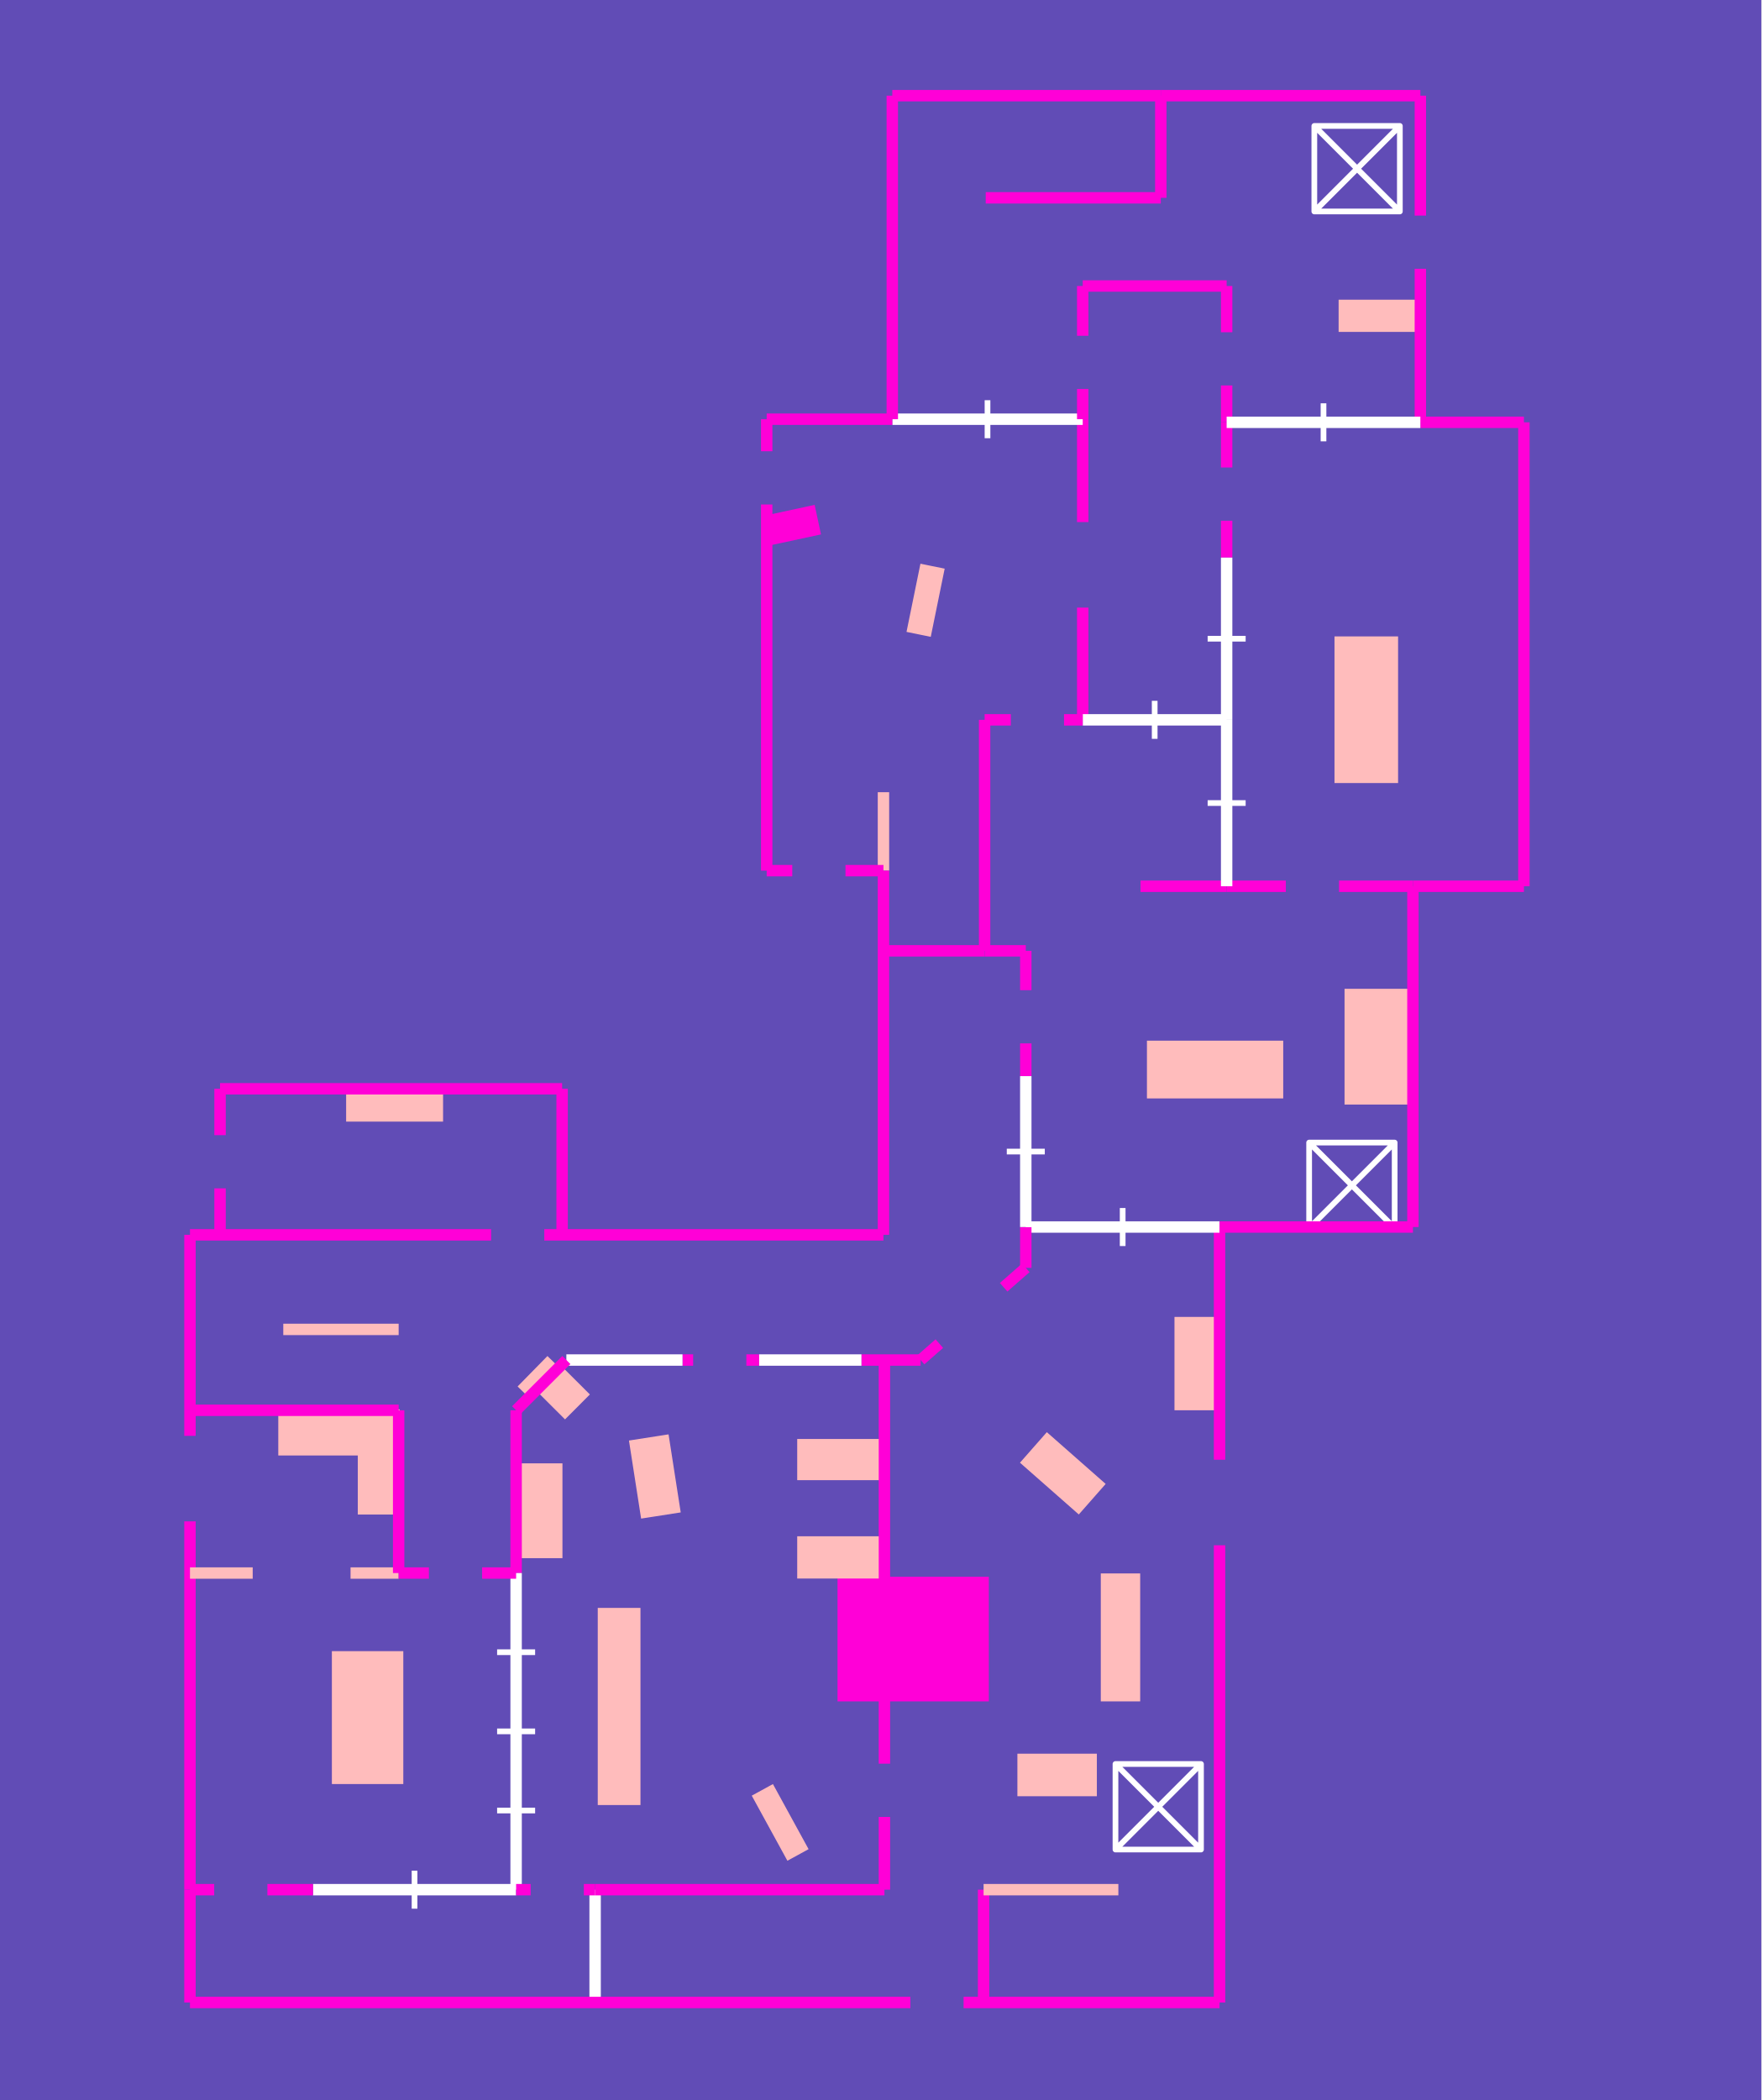
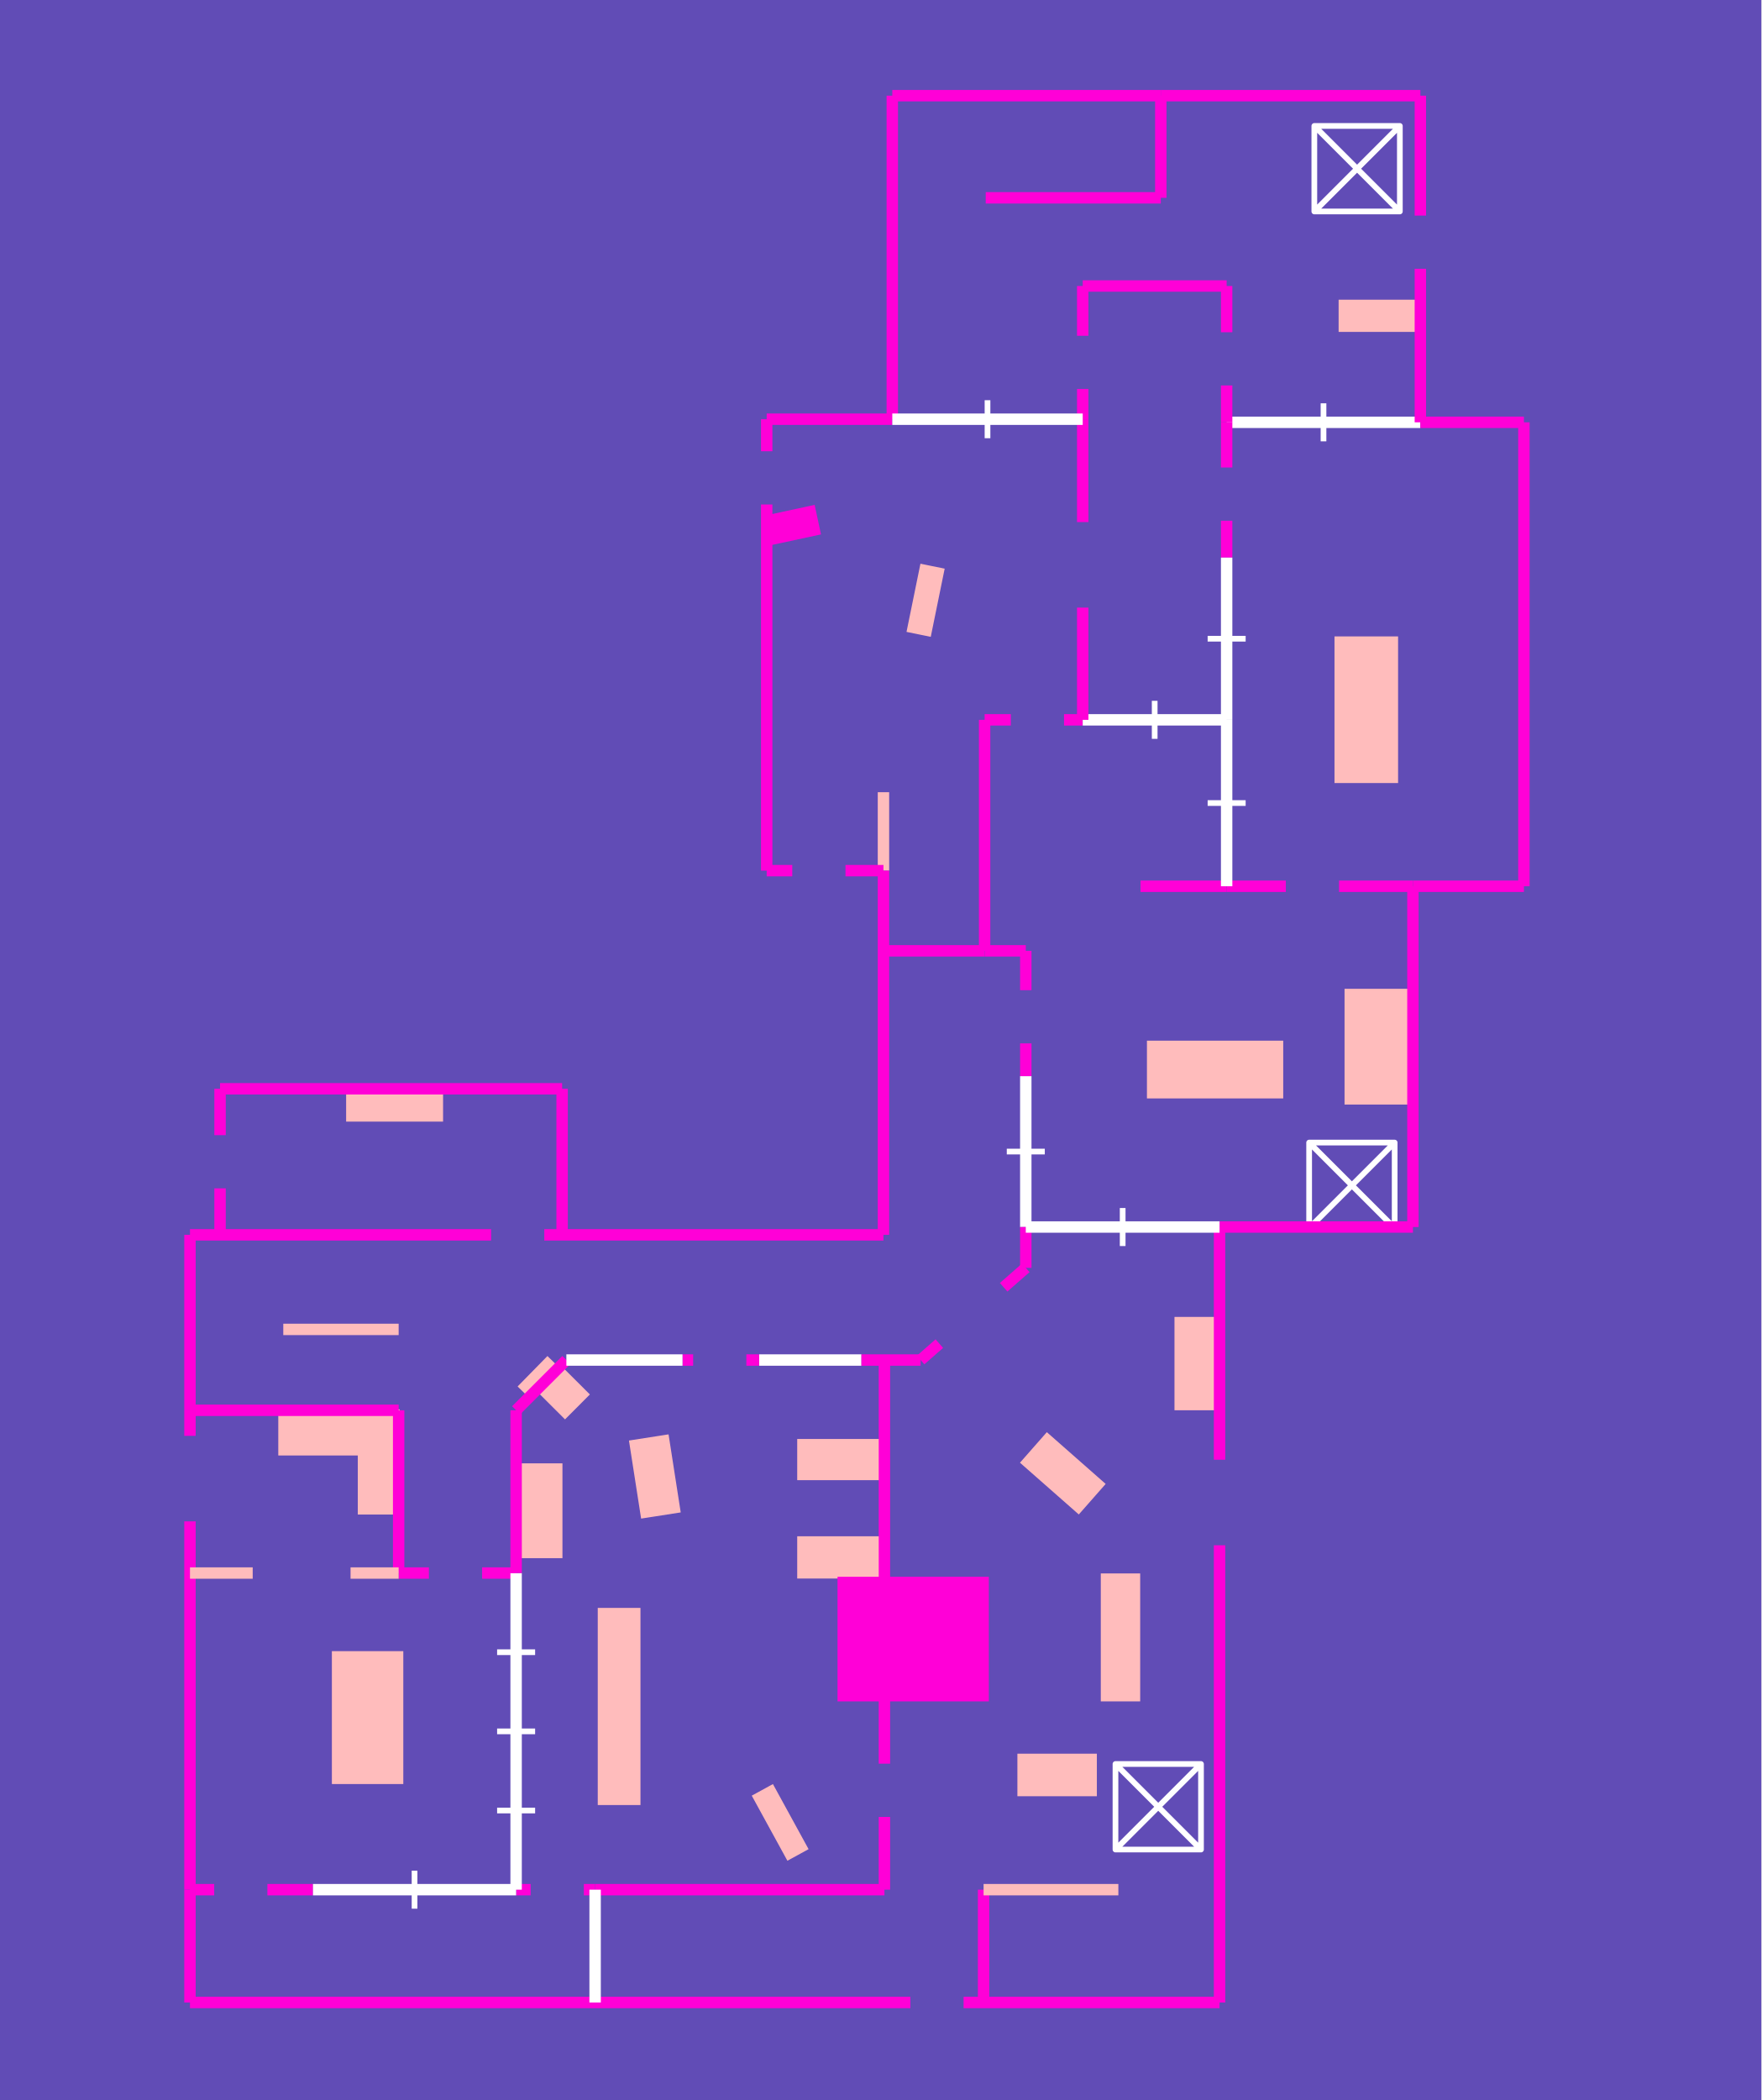
<svg xmlns="http://www.w3.org/2000/svg" viewBox="-335 -450 755 900">
  <rect fill="#614CB6" height="900" width="755" x="-335" y="-450" />
+   <path d="M-215.338,-173.402 L-164.12,-173.402 L-164.12,-154.414 L-215.338,-154.414 z" fill="#FFBCBC" stroke="#FFBCBC" stroke-width="0.75" transform="scale(1, -1)" />
+   <path d="M59.839,207.968 L69.493,205.996 L63.674,177.512 L54.02,179.484 z" fill="#FFBCBC" stroke="#FFBCBC" stroke-width="0.75" transform="scale(1, -1)" />
+   <path d="M187.761,-114.77 L168.814,-114.77 L168.814,-154.023 L187.761,-154.023 z" fill="#FFBCBC" stroke="#FFBCBC" stroke-width="0.75" transform="scale(1, -1)" />
+   <path d="M113.76,-164.312 L138.414,-186.004 L127.395,-198.528 L102.741,-176.836 z" fill="#FFBCBC" stroke="#FFBCBC" stroke-width="0.75" transform="scale(1, -1)" />
+   <path d="M-192.366,-258.016 L-162.501,-258.016 L-162.501,-314.212 L-192.366,-314.212 z" fill="#FFBCBC" stroke="#FFBCBC" stroke-width="0.75" transform="scale(1, -1)" />
+   <path d="M-82.677,-147.626 L-92.803,-157.78 L-104.984,-145.631 L-94.858,-135.477 z" fill="#FFBCBC" stroke="#FFBCBC" stroke-width="0.75" transform="scale(1, -1)" />
+   <path d="M270.654,25.852 L241.715,25.852 L241.715,-23.004 L270.654,-23.004 z" fill="#FFBCBC" stroke="#FFBCBC" stroke-width="0.75" transform="scale(1, -1)" />
+   <path d="M239.173,321.188 L273.839,321.188 L273.839,308.13 L239.173,308.13 z" fill="#FFBCBC" stroke="#FFBCBC" stroke-width="0.75" transform="scale(1, -1)" />
+   <path d="M-108.027,-148.673 L-112.594,-144.195 L-100.329,-131.685 L-95.761,-136.163 z" fill="#FFBCBC" stroke="#FFBCBC" stroke-width="0.75" transform="scale(1, -1)" />
+   <path d="M7.101,-208.779 L44.11,-208.779 L44.11,-226.138 L7.101,-226.138 z" fill="#FFBCBC" stroke="#FFBCBC" stroke-width="0.75" transform="scale(1, -1)" />
+   <path d="M263.912,176.877 L237.405,176.877 L237.405,114.785 L263.912,114.785 z" fill="#FFBCBC" stroke="#FFBCBC" stroke-width="0.75" transform="scale(1, -1)" />
+   <path d="M134.791,-319.435 L101.48,-319.435 L101.48,-301.958 L134.791,-301.958 z" fill="#FFBCBC" stroke="#FFBCBC" stroke-width="0.75" transform="scale(1, -1)" />
+   <path d="M-181.26,-198.71 L-164.12,-198.71 L-164.12,-154.414 L-181.26,-154.414 z" fill="#FFBCBC" stroke="#FFBCBC" stroke-width="0.75" transform="scale(1, -1)" />
+   <path d="M-145.454,-16.622 L-186.256,-16.622 L-186.256,-30.314 L-145.454,-30.314 z" fill="#FFBCBC" stroke="#FFBCBC" stroke-width="0.75" transform="scale(1, -1)" />
+   <path d="M-48.735,-165.156 L-43.637,-197.865 L-59.873,-200.396 L-64.971,-167.687 z" fill="#FFBCBC" stroke="#FFBCBC" stroke-width="0.75" transform="scale(1, -1)" />
+   <path d="M-78.399,-323.216 L-60.839,-323.216 L-60.839,-239.476 L-78.399,-239.476 z" fill="#FFBCBC" stroke="#FFBCBC" stroke-width="0.75" transform="scale(1, -1)" />
+   <path d="M153.363,-224.705 L137.23,-224.705 L137.23,-278.792 L153.363,-278.792 z" fill="#FFBCBC" stroke="#FFBCBC" stroke-width="0.75" transform="scale(1, -1)" />
  <path d="M7.101,-167.076 L44.11,-167.076 L44.11,-183.982 L7.101,-183.982 z" fill="#FFBCBC" stroke="#FFBCBC" stroke-width="0.75" transform="scale(1, -1)" />
-   <path d="M270.654,25.852 L241.715,25.852 L241.715,-23.004 L270.654,-23.004 z" fill="#FFBCBC" stroke="#FFBCBC" stroke-width="0.75" transform="scale(1, -1)" />
-   <path d="M187.761,-114.77 L168.814,-114.77 L168.814,-154.023 L187.761,-154.023 z" fill="#FFBCBC" stroke="#FFBCBC" stroke-width="0.75" transform="scale(1, -1)" />
+   <path d="M214.677,-20.38 L157.012,-20.38 L157.012,3.623 L214.677,3.623 z" fill="#FFBCBC" stroke="#FFBCBC" stroke-width="0.75" transform="scale(1, -1)" />
+   <path d="M16.474,221.258 L-3.791,216.892 L-6.358,228.805 L13.907,233.172 z" fill="#FF00D7" stroke="#FF00D7" stroke-width="0.75" transform="scale(1, -1)" />
  <path d="M24.381,-226.138 L88.481,-226.138 L88.481,-278.792 L24.381,-278.792 z" fill="#FF00D7" stroke="#FF00D7" stroke-width="0.75" transform="scale(1, -1)" />
-   <path d="M16.474,221.258 L-3.791,216.892 L-6.358,228.805 L13.907,233.172 z" fill="#FF00D7" stroke="#FF00D7" stroke-width="0.75" transform="scale(1, -1)" />
-   <path d="M134.791,-319.435 L101.48,-319.435 L101.48,-301.958 L134.791,-301.958 z" fill="#FFBCBC" stroke="#FFBCBC" stroke-width="0.75" transform="scale(1, -1)" />
-   <path d="M-82.677,-147.626 L-92.803,-157.78 L-104.984,-145.631 L-94.858,-135.477 z" fill="#FFBCBC" stroke="#FFBCBC" stroke-width="0.75" transform="scale(1, -1)" />
-   <path d="M59.839,207.968 L69.493,205.996 L63.674,177.512 L54.02,179.484 z" fill="#FFBCBC" stroke="#FFBCBC" stroke-width="0.75" transform="scale(1, -1)" />
-   <path d="M-108.027,-148.673 L-112.594,-144.195 L-100.329,-131.685 L-95.761,-136.163 z" fill="#FFBCBC" stroke="#FFBCBC" stroke-width="0.75" transform="scale(1, -1)" />
-   <path d="M-192.366,-258.016 L-162.501,-258.016 L-162.501,-314.212 L-192.366,-314.212 z" fill="#FFBCBC" stroke="#FFBCBC" stroke-width="0.75" transform="scale(1, -1)" />
-   <path d="M-78.399,-323.216 L-60.839,-323.216 L-60.839,-239.476 L-78.399,-239.476 z" fill="#FFBCBC" stroke="#FFBCBC" stroke-width="0.75" transform="scale(1, -1)" />
-   <path d="M239.173,321.188 L273.839,321.188 L273.839,308.13 L239.173,308.13 z" fill="#FFBCBC" stroke="#FFBCBC" stroke-width="0.75" transform="scale(1, -1)" />
-   <path d="M214.677,-20.38 L157.012,-20.38 L157.012,3.623 L214.677,3.623 z" fill="#FFBCBC" stroke="#FFBCBC" stroke-width="0.75" transform="scale(1, -1)" />
  <path d="M-113.767,-217.409 L-94.281,-217.409 L-94.281,-177.523 L-113.767,-177.523 z" fill="#FFBCBC" stroke="#FFBCBC" stroke-width="0.75" transform="scale(1, -1)" />
  <path d="M-3.834,-315.107 L11.086,-342.349 L2.671,-346.958 L-12.25,-319.716 z" fill="#FFBCBC" stroke="#FFBCBC" stroke-width="0.75" transform="scale(1, -1)" />
-   <path d="M-215.338,-173.402 L-164.12,-173.402 L-164.12,-154.414 L-215.338,-154.414 z" fill="#FFBCBC" stroke="#FFBCBC" stroke-width="0.75" transform="scale(1, -1)" />
-   <path d="M263.912,176.877 L237.405,176.877 L237.405,114.785 L263.912,114.785 z" fill="#FFBCBC" stroke="#FFBCBC" stroke-width="0.75" transform="scale(1, -1)" />
-   <path d="M-48.735,-165.156 L-43.637,-197.865 L-59.873,-200.396 L-64.971,-167.687 z" fill="#FFBCBC" stroke="#FFBCBC" stroke-width="0.75" transform="scale(1, -1)" />
-   <path d="M-181.26,-198.71 L-164.12,-198.71 L-164.12,-154.414 L-181.26,-154.414 z" fill="#FFBCBC" stroke="#FFBCBC" stroke-width="0.75" transform="scale(1, -1)" />
-   <path d="M-145.454,-16.622 L-186.256,-16.622 L-186.256,-30.314 L-145.454,-30.314 z" fill="#FFBCBC" stroke="#FFBCBC" stroke-width="0.75" transform="scale(1, -1)" />
-   <path d="M7.101,-208.779 L44.11,-208.779 L44.11,-226.138 L7.101,-226.138 z" fill="#FFBCBC" stroke="#FFBCBC" stroke-width="0.75" transform="scale(1, -1)" />
-   <path d="M113.76,-164.312 L138.414,-186.004 L127.395,-198.528 L102.741,-176.836 z" fill="#FFBCBC" stroke="#FFBCBC" stroke-width="0.75" transform="scale(1, -1)" />
-   <path d="M153.363,-224.705 L137.23,-224.705 L137.23,-278.792 L153.363,-278.792 z" fill="#FFBCBC" stroke="#FFBCBC" stroke-width="0.75" transform="scale(1, -1)" />
-   <path d="M228.385,359.372 L265.044,396.032 L228.385,396.032 L265.044,359.372 L228.385,359.372 L228.385,396.032 L265.044,396.032 L265.044,359.372 z" fill="none" stroke="#FFFFFF" stroke-linejoin="round" stroke-width="2.444" transform="scale(1, -1)" />
  <path d="M143.147,-342.658 L179.807,-305.998 L143.147,-305.998 L179.807,-342.658 L143.147,-342.658 L143.147,-305.998 L179.807,-305.998 L179.807,-342.658 z" fill="none" stroke="#FFFFFF" stroke-linejoin="round" stroke-width="2.444" transform="scale(1, -1)" />
  <path d="M226.161,-76.337 L262.821,-39.677 L226.161,-39.677 L262.821,-76.337 L226.161,-76.337 L226.161,-39.677 L262.821,-39.677 L262.821,-76.337 z" fill="none" stroke="#FFFFFF" stroke-linejoin="round" stroke-width="2.444" transform="scale(1, -1)" />
+   <path d="M228.385,359.372 L265.044,396.032 L228.385,396.032 L265.044,359.372 L228.385,359.372 L228.385,396.032 L265.044,396.032 L265.044,359.372 z" fill="none" stroke="#FFFFFF" stroke-linejoin="round" stroke-width="2.444" transform="scale(1, -1)" />
+   <path d="M44.11,-359.859 L44.11,-328.677 z" fill="none" stroke="#FF00D7" stroke-width="4.888" transform="scale(1, -1)" />
+   <path d="M44.11,-305.866 L44.11,-132.871 z" fill="none" stroke="#FF00D7" stroke-width="4.888" transform="scale(1, -1)" />
+   <path d="M190.8,269.006 L273.839,269.006 z" fill="none" stroke="#FFFFFF" stroke-width="4.888" transform="scale(1, -1)" />
+   <path d="M232.32,260.86 L232.32,277.153 z" fill="none" stroke="#FFFFFF" stroke-width="2.444" transform="scale(1, -1)" />
+   <path d="M43.695,110.48 L43.695,76.864 z" fill="none" stroke="#FFBCBC" stroke-width="4.888" transform="scale(1, -1)" />
+   <path d="M318.221,269.006 L273.839,269.006 z" fill="none" stroke="#FF00D7" stroke-width="4.888" transform="scale(1, -1)" />
+   <path d="M47.482,409 L47.482,270.339 z" fill="none" stroke="#FF00D7" stroke-width="4.888" transform="scale(1, -1)" />
+   <path d="M-164.12,-119.742 L-213.57,-119.742 z" fill="none" stroke="#FFBCBC" stroke-width="4.888" transform="scale(1, -1)" />
+   <path d="M-164.12,-154.414 L-253.567,-154.414 z" fill="none" stroke="#FF00D7" stroke-width="4.888" transform="scale(1, -1)" />
  <path d="M86.614,-408.211 L86.614,-359.859 z" fill="none" stroke="#FF00D7" stroke-width="4.888" transform="scale(1, -1)" />
  <path d="M87.058,42.501 L104.703,42.501 z" fill="none" stroke="#FF00D7" stroke-width="4.888" transform="scale(1, -1)" />
-   <path d="M-200.839,-359.859 L-113.767,-359.859 z" fill="none" stroke="#FFFFFF" stroke-width="4.888" transform="scale(1, -1)" />
-   <path d="M-157.303,-368.005 L-157.303,-351.712 z" fill="none" stroke="#FFFFFF" stroke-width="2.444" transform="scale(1, -1)" />
-   <path d="M129.109,141.501 L129.109,189.597 z" fill="none" stroke="#FF00D7" stroke-width="4.888" transform="scale(1, -1)" />
-   <path d="M129.109,226.256 L129.109,270.339 z" fill="none" stroke="#FF00D7" stroke-width="4.888" transform="scale(1, -1)" />
-   <path d="M-94.047,-16.623 L-240.674,-16.623 z" fill="none" stroke="#FF00D7" stroke-width="4.888" transform="scale(1, -1)" />
-   <path d="M43.695,110.48 L43.695,76.864 z" fill="none" stroke="#FFBCBC" stroke-width="4.888" transform="scale(1, -1)" />
-   <path d="M318.221,269.006 L273.839,269.006 z" fill="none" stroke="#FF00D7" stroke-width="4.888" transform="scale(1, -1)" />
-   <path d="M-113.767,-154.414 L-113.767,-224.165 z" fill="none" stroke="#FF00D7" stroke-width="4.888" transform="scale(1, -1)" />
+   <path d="M-164.12,-224.165 L-164.12,-154.414 z" fill="none" stroke="#FF00D7" stroke-width="4.888" transform="scale(1, -1)" />
+   <path d="M190.8,269.006 L190.8,249.644 z" fill="none" stroke="#FF00D7" stroke-width="4.888" transform="scale(1, -1)" />
+   <path d="M190.8,226.834 L190.8,211.027 z" fill="none" stroke="#FF00D7" stroke-width="4.888" transform="scale(1, -1)" />
+   <path d="M-253.567,-79.217 L-253.567,-154.414 z" fill="none" stroke="#FF00D7" stroke-width="4.888" transform="scale(1, -1)" />
  <path d="M-253.567,-154.414 L-253.567,-165.358 z" fill="none" stroke="#FF00D7" stroke-width="4.888" transform="scale(1, -1)" />
  <path d="M-253.567,-202.018 L-253.567,-359.859 z" fill="none" stroke="#FF00D7" stroke-width="4.888" transform="scale(1, -1)" />
-   <path d="M187.761,-408.211 L187.761,-212.263 z" fill="none" stroke="#FF00D7" stroke-width="4.888" transform="scale(1, -1)" />
-   <path d="M187.761,-175.604 L187.761,-75.867 z" fill="none" stroke="#FF00D7" stroke-width="4.888" transform="scale(1, -1)" />
-   <path d="M-164.12,-154.414 L-253.567,-154.414 z" fill="none" stroke="#FF00D7" stroke-width="4.888" transform="scale(1, -1)" />
-   <path d="M190.8,269.006 L190.8,249.644 z" fill="none" stroke="#FF00D7" stroke-width="4.888" transform="scale(1, -1)" />
-   <path d="M190.8,226.834 L190.8,211.027 z" fill="none" stroke="#FF00D7" stroke-width="4.888" transform="scale(1, -1)" />
+   <path d="M-253.567,-408.211 L55.233,-408.211 z" fill="none" stroke="#FF00D7" stroke-width="4.888" transform="scale(1, -1)" />
+   <path d="M78.043,-408.211 L187.761,-408.211 z" fill="none" stroke="#FF00D7" stroke-width="4.888" transform="scale(1, -1)" />
+   <path d="M190.8,70.174 L216.17,70.174 z" fill="none" stroke="#FF00D7" stroke-width="4.888" transform="scale(1, -1)" />
+   <path d="M238.981,70.174 L270.654,70.174 z" fill="none" stroke="#FF00D7" stroke-width="4.888" transform="scale(1, -1)" />
+   <path d="M-6.358,76.864 L4.607,76.864 z" fill="none" stroke="#FF00D7" stroke-width="4.888" transform="scale(1, -1)" />
+   <path d="M27.418,76.864 L43.695,76.864 z" fill="none" stroke="#FF00D7" stroke-width="4.888" transform="scale(1, -1)" />
  <path d="M318.221,70.174 L318.221,269.006 z" fill="none" stroke="#FF00D7" stroke-width="4.888" transform="scale(1, -1)" />
-   <path d="M87.529,365.223 L162.574,365.223 z" fill="none" stroke="#FF00D7" stroke-width="4.888" transform="scale(1, -1)" />
-   <path d="M-79.903,-359.859 L-79.903,-408.211 z" fill="none" stroke="#FFFFFF" stroke-width="4.888" transform="scale(1, -1)" />
+   <path d="M44.11,-359.859 L-79.903,-359.859 z" fill="none" stroke="#FF00D7" stroke-width="4.888" transform="scale(1, -1)" />
+   <path d="M47.482,270.339 L-6.358,270.339 z" fill="none" stroke="#FF00D7" stroke-width="4.888" transform="scale(1, -1)" />
+   <path d="M104.703,-11.194 L104.703,-75.867 z" fill="none" stroke="#FFFFFF" stroke-width="4.888" transform="scale(1, -1)" />
+   <path d="M96.556,-43.531 L112.849,-43.531 z" fill="none" stroke="#FFFFFF" stroke-width="2.444" transform="scale(1, -1)" />
+   <path d="M-79.903,-359.859 L-84.732,-359.859 z" fill="none" stroke="#FF00D7" stroke-width="4.888" transform="scale(1, -1)" />
+   <path d="M-107.543,-359.859 L-113.767,-359.859 z" fill="none" stroke="#FF00D7" stroke-width="4.888" transform="scale(1, -1)" />
+   <path d="M-240.674,-16.623 L-240.674,-36.486 z" fill="none" stroke="#FF00D7" stroke-width="4.888" transform="scale(1, -1)" />
+   <path d="M-240.674,-59.296 L-240.674,-79.217 z" fill="none" stroke="#FF00D7" stroke-width="4.888" transform="scale(1, -1)" />
+   <path d="M43.695,-79.217 L-101.686,-79.217 z" fill="none" stroke="#FF00D7" stroke-width="4.888" transform="scale(1, -1)" />
+   <path d="M-124.496,-79.217 L-253.567,-79.217 z" fill="none" stroke="#FF00D7" stroke-width="4.888" transform="scale(1, -1)" />
+   <path d="M43.695,-79.217 L43.695,76.864 z" fill="none" stroke="#FF00D7" stroke-width="4.888" transform="scale(1, -1)" />
+   <path d="M104.703,-11.194 L104.703,2.828 z" fill="none" stroke="#FF00D7" stroke-width="4.888" transform="scale(1, -1)" />
+   <path d="M104.703,25.638 L104.703,42.501 z" fill="none" stroke="#FF00D7" stroke-width="4.888" transform="scale(1, -1)" />
+   <path d="M270.654,-75.867 L270.654,70.174 z" fill="none" stroke="#FF00D7" stroke-width="4.888" transform="scale(1, -1)" />
+   <path d="M162.574,365.223 L162.574,409 z" fill="none" stroke="#FF00D7" stroke-width="4.888" transform="scale(1, -1)" />
+   <path d="M190.8,141.501 L190.8,211.027 z" fill="none" stroke="#FFFFFF" stroke-width="4.888" transform="scale(1, -1)" />
+   <path d="M198.946,176.264 L182.653,176.264 z" fill="none" stroke="#FFFFFF" stroke-width="2.444" transform="scale(1, -1)" />
  <path d="M-253.567,-359.859 L-253.567,-408.211 z" fill="none" stroke="#FF00D7" stroke-width="4.888" transform="scale(1, -1)" />
+   <path d="M153.884,70.174 L190.8,70.174 z" fill="none" stroke="#FF00D7" stroke-width="4.888" transform="scale(1, -1)" />
+   <path d="M-113.767,-224.165 L-128.345,-224.165 z" fill="none" stroke="#FF00D7" stroke-width="4.888" transform="scale(1, -1)" />
+   <path d="M-151.155,-224.165 L-164.12,-224.165 z" fill="none" stroke="#FF00D7" stroke-width="4.888" transform="scale(1, -1)" />
+   <path d="M87.058,141.501 L98.288,141.501 z" fill="none" stroke="#FF00D7" stroke-width="4.888" transform="scale(1, -1)" />
+   <path d="M121.098,141.501 L129.109,141.501 z" fill="none" stroke="#FF00D7" stroke-width="4.888" transform="scale(1, -1)" />
  <path d="M-113.767,-359.859 L-113.767,-224.165 z" fill="none" stroke="#FFFFFF" stroke-width="4.888" transform="scale(1, -1)" />
  <path d="M-105.621,-325.935 L-121.914,-325.935 z" fill="none" stroke="#FFFFFF" stroke-width="2.444" transform="scale(1, -1)" />
  <path d="M-105.621,-292.012 L-121.914,-292.012 z" fill="none" stroke="#FFFFFF" stroke-width="2.444" transform="scale(1, -1)" />
  <path d="M-105.621,-258.089 L-121.914,-258.089 z" fill="none" stroke="#FFFFFF" stroke-width="2.444" transform="scale(1, -1)" />
-   <path d="M-253.567,-408.211 L55.233,-408.211 z" fill="none" stroke="#FF00D7" stroke-width="4.888" transform="scale(1, -1)" />
-   <path d="M78.043,-408.211 L187.761,-408.211 z" fill="none" stroke="#FF00D7" stroke-width="4.888" transform="scale(1, -1)" />
-   <path d="M162.574,365.223 L162.574,409 z" fill="none" stroke="#FF00D7" stroke-width="4.888" transform="scale(1, -1)" />
+   <path d="M-94.047,-16.623 L-240.674,-16.623 z" fill="none" stroke="#FF00D7" stroke-width="4.888" transform="scale(1, -1)" />
+   <path d="M-113.767,-154.414 L-113.767,-224.165 z" fill="none" stroke="#FF00D7" stroke-width="4.888" transform="scale(1, -1)" />
+   <path d="M-94.047,-79.217 L-94.047,-16.623 z" fill="none" stroke="#FF00D7" stroke-width="4.888" transform="scale(1, -1)" />
+   <path d="M162.574,409 L47.482,409 z" fill="none" stroke="#FF00D7" stroke-width="4.888" transform="scale(1, -1)" />
+   <path d="M190.8,327.428 L190.8,307.61 z" fill="none" stroke="#FF00D7" stroke-width="4.888" transform="scale(1, -1)" />
+   <path d="M190.8,284.8 L190.8,269.006 z" fill="none" stroke="#FF00D7" stroke-width="4.888" transform="scale(1, -1)" />
+   <path d="M-200.839,-359.859 L-220.379,-359.859 z" fill="none" stroke="#FF00D7" stroke-width="4.888" transform="scale(1, -1)" />
+   <path d="M-243.189,-359.859 L-253.567,-359.859 z" fill="none" stroke="#FF00D7" stroke-width="4.888" transform="scale(1, -1)" />
+   <path d="M190.8,141.501 L129.109,141.501 z" fill="none" stroke="#FFFFFF" stroke-width="4.888" transform="scale(1, -1)" />
+   <path d="M159.955,149.647 L159.955,133.354 z" fill="none" stroke="#FFFFFF" stroke-width="2.444" transform="scale(1, -1)" />
+   <path d="M270.654,70.174 L318.221,70.174 z" fill="none" stroke="#FF00D7" stroke-width="4.888" transform="scale(1, -1)" />
+   <path d="M104.703,-93.361 L104.703,-75.867 z" fill="none" stroke="#FF00D7" stroke-width="4.888" transform="scale(1, -1)" />
+   <path d="M59.62,-132.871 L67.644,-125.839 z" fill="none" stroke="#FF00D7" stroke-width="4.888" transform="scale(1, -1)" />
+   <path d="M95.214,-101.676 L104.703,-93.361 z" fill="none" stroke="#FF00D7" stroke-width="4.888" transform="scale(1, -1)" />
+   <path d="M190.8,70.174 L190.8,141.501 z" fill="none" stroke="#FFFFFF" stroke-width="4.888" transform="scale(1, -1)" />
+   <path d="M198.946,105.838 L182.653,105.838 z" fill="none" stroke="#FFFFFF" stroke-width="2.444" transform="scale(1, -1)" />
+   <path d="M-9.587,-132.871 L34.251,-132.871 z" fill="none" stroke="#FFFFFF" stroke-width="4.888" transform="scale(1, -1)" />
+   <path d="M-9.587,-132.871 L-15.076,-132.871 z" fill="none" stroke="#FF00D7" stroke-width="4.888" transform="scale(1, -1)" />
+   <path d="M-37.887,-132.871 L-42.444,-132.871 z" fill="none" stroke="#FF00D7" stroke-width="4.888" transform="scale(1, -1)" />
+   <path d="M144.384,-359.859 L86.614,-359.859 z" fill="none" stroke="#FFBCBC" stroke-width="4.888" transform="scale(1, -1)" />
+   <path d="M129.109,327.428 L190.8,327.428 z" fill="none" stroke="#FF00D7" stroke-width="4.888" transform="scale(1, -1)" />
+   <path d="M43.695,42.501 L87.058,42.501 z" fill="none" stroke="#FF00D7" stroke-width="4.888" transform="scale(1, -1)" />
+   <path d="M129.109,327.428 L129.109,306.099 z" fill="none" stroke="#FF00D7" stroke-width="4.888" transform="scale(1, -1)" />
+   <path d="M129.109,283.289 L129.109,270.339 z" fill="none" stroke="#FF00D7" stroke-width="4.888" transform="scale(1, -1)" />
+   <path d="M-184.737,-224.165 L-164.12,-224.165 z" fill="none" stroke="#FFBCBC" stroke-width="4.888" transform="scale(1, -1)" />
+   <path d="M187.761,-408.211 L187.761,-212.263 z" fill="none" stroke="#FF00D7" stroke-width="4.888" transform="scale(1, -1)" />
+   <path d="M187.761,-175.604 L187.761,-75.867 z" fill="none" stroke="#FF00D7" stroke-width="4.888" transform="scale(1, -1)" />
+   <path d="M129.109,141.501 L129.109,189.597 z" fill="none" stroke="#FF00D7" stroke-width="4.888" transform="scale(1, -1)" />
+   <path d="M129.109,226.256 L129.109,270.339 z" fill="none" stroke="#FF00D7" stroke-width="4.888" transform="scale(1, -1)" />
+   <path d="M273.839,409 L162.574,409 z" fill="none" stroke="#FF00D7" stroke-width="4.888" transform="scale(1, -1)" />
+   <path d="M87.529,365.223 L162.574,365.223 z" fill="none" stroke="#FF00D7" stroke-width="4.888" transform="scale(1, -1)" />
+   <path d="M-200.839,-359.859 L-113.767,-359.859 z" fill="none" stroke="#FFFFFF" stroke-width="4.888" transform="scale(1, -1)" />
+   <path d="M-157.303,-368.005 L-157.303,-351.712 z" fill="none" stroke="#FFFFFF" stroke-width="2.444" transform="scale(1, -1)" />
+   <path d="M59.62,-132.871 L34.251,-132.871 z" fill="none" stroke="#FF00D7" stroke-width="4.888" transform="scale(1, -1)" />
+   <path d="M-92.225,-132.871 L-113.767,-154.414 z" fill="none" stroke="#FF00D7" stroke-width="4.888" transform="scale(1, -1)" />
+   <path d="M87.058,141.501 L87.058,42.501 z" fill="none" stroke="#FF00D7" stroke-width="4.888" transform="scale(1, -1)" />
+   <path d="M187.761,-75.867 L270.654,-75.867 z" fill="none" stroke="#FF00D7" stroke-width="4.888" transform="scale(1, -1)" />
+   <path d="M104.703,-75.867 L187.761,-75.867 z" fill="none" stroke="#FFFFFF" stroke-width="4.888" transform="scale(1, -1)" />
+   <path d="M146.232,-84.014 L146.232,-67.721 z" fill="none" stroke="#FFFFFF" stroke-width="2.444" transform="scale(1, -1)" />
+   <path d="M-253.567,-224.165 L-226.681,-224.165 z" fill="none" stroke="#FFBCBC" stroke-width="4.888" transform="scale(1, -1)" />
  <path d="M47.482,270.339 L129.109,270.339 z" fill="none" stroke="#FFFFFF" stroke-width="4.888" transform="scale(1, -1)" />
  <path d="M88.296,262.192 L88.296,278.485 z" fill="none" stroke="#FFFFFF" stroke-width="2.444" transform="scale(1, -1)" />
-   <path d="M144.384,-359.859 L86.614,-359.859 z" fill="none" stroke="#FFBCBC" stroke-width="4.888" transform="scale(1, -1)" />
-   <path d="M153.884,70.174 L190.8,70.174 z" fill="none" stroke="#FF00D7" stroke-width="4.888" transform="scale(1, -1)" />
-   <path d="M190.8,141.501 L129.109,141.501 z" fill="none" stroke="#FFFFFF" stroke-width="4.888" transform="scale(1, -1)" />
-   <path d="M159.955,149.647 L159.955,133.354 z" fill="none" stroke="#FFFFFF" stroke-width="2.444" transform="scale(1, -1)" />
-   <path d="M190.8,327.428 L190.8,307.61 z" fill="none" stroke="#FF00D7" stroke-width="4.888" transform="scale(1, -1)" />
-   <path d="M190.8,284.8 L190.8,269.006 z" fill="none" stroke="#FF00D7" stroke-width="4.888" transform="scale(1, -1)" />
-   <path d="M-9.587,-132.871 L-15.076,-132.871 z" fill="none" stroke="#FF00D7" stroke-width="4.888" transform="scale(1, -1)" />
-   <path d="M-37.887,-132.871 L-42.444,-132.871 z" fill="none" stroke="#FF00D7" stroke-width="4.888" transform="scale(1, -1)" />
+   <path d="M-6.358,270.339 L-6.358,256.605 z" fill="none" stroke="#FF00D7" stroke-width="4.888" transform="scale(1, -1)" />
+   <path d="M-6.358,233.795 L-6.358,76.864 z" fill="none" stroke="#FF00D7" stroke-width="4.888" transform="scale(1, -1)" />
  <path d="M273.839,269.006 L273.839,334.807 z" fill="none" stroke="#FF00D7" stroke-width="4.888" transform="scale(1, -1)" />
  <path d="M273.839,357.617 L273.839,409 z" fill="none" stroke="#FF00D7" stroke-width="4.888" transform="scale(1, -1)" />
-   <path d="M-184.737,-224.165 L-164.12,-224.165 z" fill="none" stroke="#FFBCBC" stroke-width="4.888" transform="scale(1, -1)" />
-   <path d="M-200.839,-359.859 L-220.379,-359.859 z" fill="none" stroke="#FF00D7" stroke-width="4.888" transform="scale(1, -1)" />
-   <path d="M-243.189,-359.859 L-253.567,-359.859 z" fill="none" stroke="#FF00D7" stroke-width="4.888" transform="scale(1, -1)" />
-   <path d="M129.109,327.428 L190.8,327.428 z" fill="none" stroke="#FF00D7" stroke-width="4.888" transform="scale(1, -1)" />
  <path d="M-92.225,-132.871 L-42.444,-132.871 z" fill="none" stroke="#FFFFFF" stroke-width="4.888" transform="scale(1, -1)" />
-   <path d="M104.703,-75.867 L187.761,-75.867 z" fill="none" stroke="#FFFFFF" stroke-width="4.888" transform="scale(1, -1)" />
-   <path d="M146.232,-84.014 L146.232,-67.721 z" fill="none" stroke="#FFFFFF" stroke-width="2.444" transform="scale(1, -1)" />
-   <path d="M-240.674,-16.623 L-240.674,-36.486 z" fill="none" stroke="#FF00D7" stroke-width="4.888" transform="scale(1, -1)" />
-   <path d="M-240.674,-59.296 L-240.674,-79.217 z" fill="none" stroke="#FF00D7" stroke-width="4.888" transform="scale(1, -1)" />
-   <path d="M44.11,-359.859 L-79.903,-359.859 z" fill="none" stroke="#FF00D7" stroke-width="4.888" transform="scale(1, -1)" />
-   <path d="M59.62,-132.871 L34.251,-132.871 z" fill="none" stroke="#FF00D7" stroke-width="4.888" transform="scale(1, -1)" />
-   <path d="M-6.358,76.864 L4.607,76.864 z" fill="none" stroke="#FF00D7" stroke-width="4.888" transform="scale(1, -1)" />
-   <path d="M27.418,76.864 L43.695,76.864 z" fill="none" stroke="#FF00D7" stroke-width="4.888" transform="scale(1, -1)" />
-   <path d="M-253.567,-79.217 L-253.567,-154.414 z" fill="none" stroke="#FF00D7" stroke-width="4.888" transform="scale(1, -1)" />
-   <path d="M47.482,409 L47.482,270.339 z" fill="none" stroke="#FF00D7" stroke-width="4.888" transform="scale(1, -1)" />
-   <path d="M-164.12,-119.742 L-213.57,-119.742 z" fill="none" stroke="#FFBCBC" stroke-width="4.888" transform="scale(1, -1)" />
-   <path d="M-6.358,270.339 L-6.358,256.605 z" fill="none" stroke="#FF00D7" stroke-width="4.888" transform="scale(1, -1)" />
-   <path d="M-6.358,233.795 L-6.358,76.864 z" fill="none" stroke="#FF00D7" stroke-width="4.888" transform="scale(1, -1)" />
-   <path d="M-94.047,-79.217 L-94.047,-16.623 z" fill="none" stroke="#FF00D7" stroke-width="4.888" transform="scale(1, -1)" />
-   <path d="M187.761,-75.867 L270.654,-75.867 z" fill="none" stroke="#FF00D7" stroke-width="4.888" transform="scale(1, -1)" />
-   <path d="M44.11,-359.859 L44.11,-328.677 z" fill="none" stroke="#FF00D7" stroke-width="4.888" transform="scale(1, -1)" />
-   <path d="M44.11,-305.866 L44.11,-132.871 z" fill="none" stroke="#FF00D7" stroke-width="4.888" transform="scale(1, -1)" />
-   <path d="M-113.767,-224.165 L-128.345,-224.165 z" fill="none" stroke="#FF00D7" stroke-width="4.888" transform="scale(1, -1)" />
-   <path d="M-151.155,-224.165 L-164.12,-224.165 z" fill="none" stroke="#FF00D7" stroke-width="4.888" transform="scale(1, -1)" />
-   <path d="M270.654,70.174 L318.221,70.174 z" fill="none" stroke="#FF00D7" stroke-width="4.888" transform="scale(1, -1)" />
-   <path d="M270.654,-75.867 L270.654,70.174 z" fill="none" stroke="#FF00D7" stroke-width="4.888" transform="scale(1, -1)" />
-   <path d="M-253.567,-224.165 L-226.681,-224.165 z" fill="none" stroke="#FFBCBC" stroke-width="4.888" transform="scale(1, -1)" />
-   <path d="M-92.225,-132.871 L-113.767,-154.414 z" fill="none" stroke="#FF00D7" stroke-width="4.888" transform="scale(1, -1)" />
-   <path d="M43.695,42.501 L87.058,42.501 z" fill="none" stroke="#FF00D7" stroke-width="4.888" transform="scale(1, -1)" />
-   <path d="M190.8,70.174 L216.17,70.174 z" fill="none" stroke="#FF00D7" stroke-width="4.888" transform="scale(1, -1)" />
-   <path d="M238.981,70.174 L270.654,70.174 z" fill="none" stroke="#FF00D7" stroke-width="4.888" transform="scale(1, -1)" />
-   <path d="M-79.903,-359.859 L-84.732,-359.859 z" fill="none" stroke="#FF00D7" stroke-width="4.888" transform="scale(1, -1)" />
-   <path d="M-107.543,-359.859 L-113.767,-359.859 z" fill="none" stroke="#FF00D7" stroke-width="4.888" transform="scale(1, -1)" />
-   <path d="M43.695,-79.217 L-101.686,-79.217 z" fill="none" stroke="#FF00D7" stroke-width="4.888" transform="scale(1, -1)" />
-   <path d="M-124.496,-79.217 L-253.567,-79.217 z" fill="none" stroke="#FF00D7" stroke-width="4.888" transform="scale(1, -1)" />
-   <path d="M43.695,-79.217 L43.695,76.864 z" fill="none" stroke="#FF00D7" stroke-width="4.888" transform="scale(1, -1)" />
-   <path d="M87.058,141.501 L87.058,42.501 z" fill="none" stroke="#FF00D7" stroke-width="4.888" transform="scale(1, -1)" />
-   <path d="M59.62,-132.871 L67.644,-125.839 z" fill="none" stroke="#FF00D7" stroke-width="4.888" transform="scale(1, -1)" />
-   <path d="M95.214,-101.676 L104.703,-93.361 z" fill="none" stroke="#FF00D7" stroke-width="4.888" transform="scale(1, -1)" />
-   <path d="M104.703,-93.361 L104.703,-75.867 z" fill="none" stroke="#FF00D7" stroke-width="4.888" transform="scale(1, -1)" />
-   <path d="M87.058,141.501 L98.288,141.501 z" fill="none" stroke="#FF00D7" stroke-width="4.888" transform="scale(1, -1)" />
-   <path d="M121.098,141.501 L129.109,141.501 z" fill="none" stroke="#FF00D7" stroke-width="4.888" transform="scale(1, -1)" />
-   <path d="M-9.587,-132.871 L34.251,-132.871 z" fill="none" stroke="#FFFFFF" stroke-width="4.888" transform="scale(1, -1)" />
-   <path d="M162.574,409 L47.482,409 z" fill="none" stroke="#FF00D7" stroke-width="4.888" transform="scale(1, -1)" />
-   <path d="M129.109,327.428 L129.109,306.099 z" fill="none" stroke="#FF00D7" stroke-width="4.888" transform="scale(1, -1)" />
-   <path d="M129.109,283.289 L129.109,270.339 z" fill="none" stroke="#FF00D7" stroke-width="4.888" transform="scale(1, -1)" />
-   <path d="M190.8,70.174 L190.8,141.501 z" fill="none" stroke="#FFFFFF" stroke-width="4.888" transform="scale(1, -1)" />
-   <path d="M198.946,105.838 L182.653,105.838 z" fill="none" stroke="#FFFFFF" stroke-width="2.444" transform="scale(1, -1)" />
-   <path d="M-164.12,-224.165 L-164.12,-154.414 z" fill="none" stroke="#FF00D7" stroke-width="4.888" transform="scale(1, -1)" />
-   <path d="M104.703,-11.194 L104.703,2.828 z" fill="none" stroke="#FF00D7" stroke-width="4.888" transform="scale(1, -1)" />
-   <path d="M104.703,25.638 L104.703,42.501 z" fill="none" stroke="#FF00D7" stroke-width="4.888" transform="scale(1, -1)" />
-   <path d="M104.703,-11.194 L104.703,-75.867 z" fill="none" stroke="#FFFFFF" stroke-width="4.888" transform="scale(1, -1)" />
-   <path d="M96.556,-43.531 L112.849,-43.531 z" fill="none" stroke="#FFFFFF" stroke-width="2.444" transform="scale(1, -1)" />
-   <path d="M190.8,269.006 L273.839,269.006 z" fill="none" stroke="#FFFFFF" stroke-width="4.888" transform="scale(1, -1)" />
-   <path d="M232.32,260.86 L232.32,277.153 z" fill="none" stroke="#FFFFFF" stroke-width="2.444" transform="scale(1, -1)" />
-   <path d="M273.839,409 L162.574,409 z" fill="none" stroke="#FF00D7" stroke-width="4.888" transform="scale(1, -1)" />
-   <path d="M47.482,270.339 L-6.358,270.339 z" fill="none" stroke="#FF00D7" stroke-width="4.888" transform="scale(1, -1)" />
-   <path d="M190.8,141.501 L190.8,211.027 z" fill="none" stroke="#FFFFFF" stroke-width="4.888" transform="scale(1, -1)" />
-   <path d="M198.946,176.264 L182.653,176.264 z" fill="none" stroke="#FFFFFF" stroke-width="2.444" transform="scale(1, -1)" />
+   <path d="M-79.903,-359.859 L-79.903,-408.211 z" fill="none" stroke="#FFFFFF" stroke-width="4.888" transform="scale(1, -1)" />
</svg>
